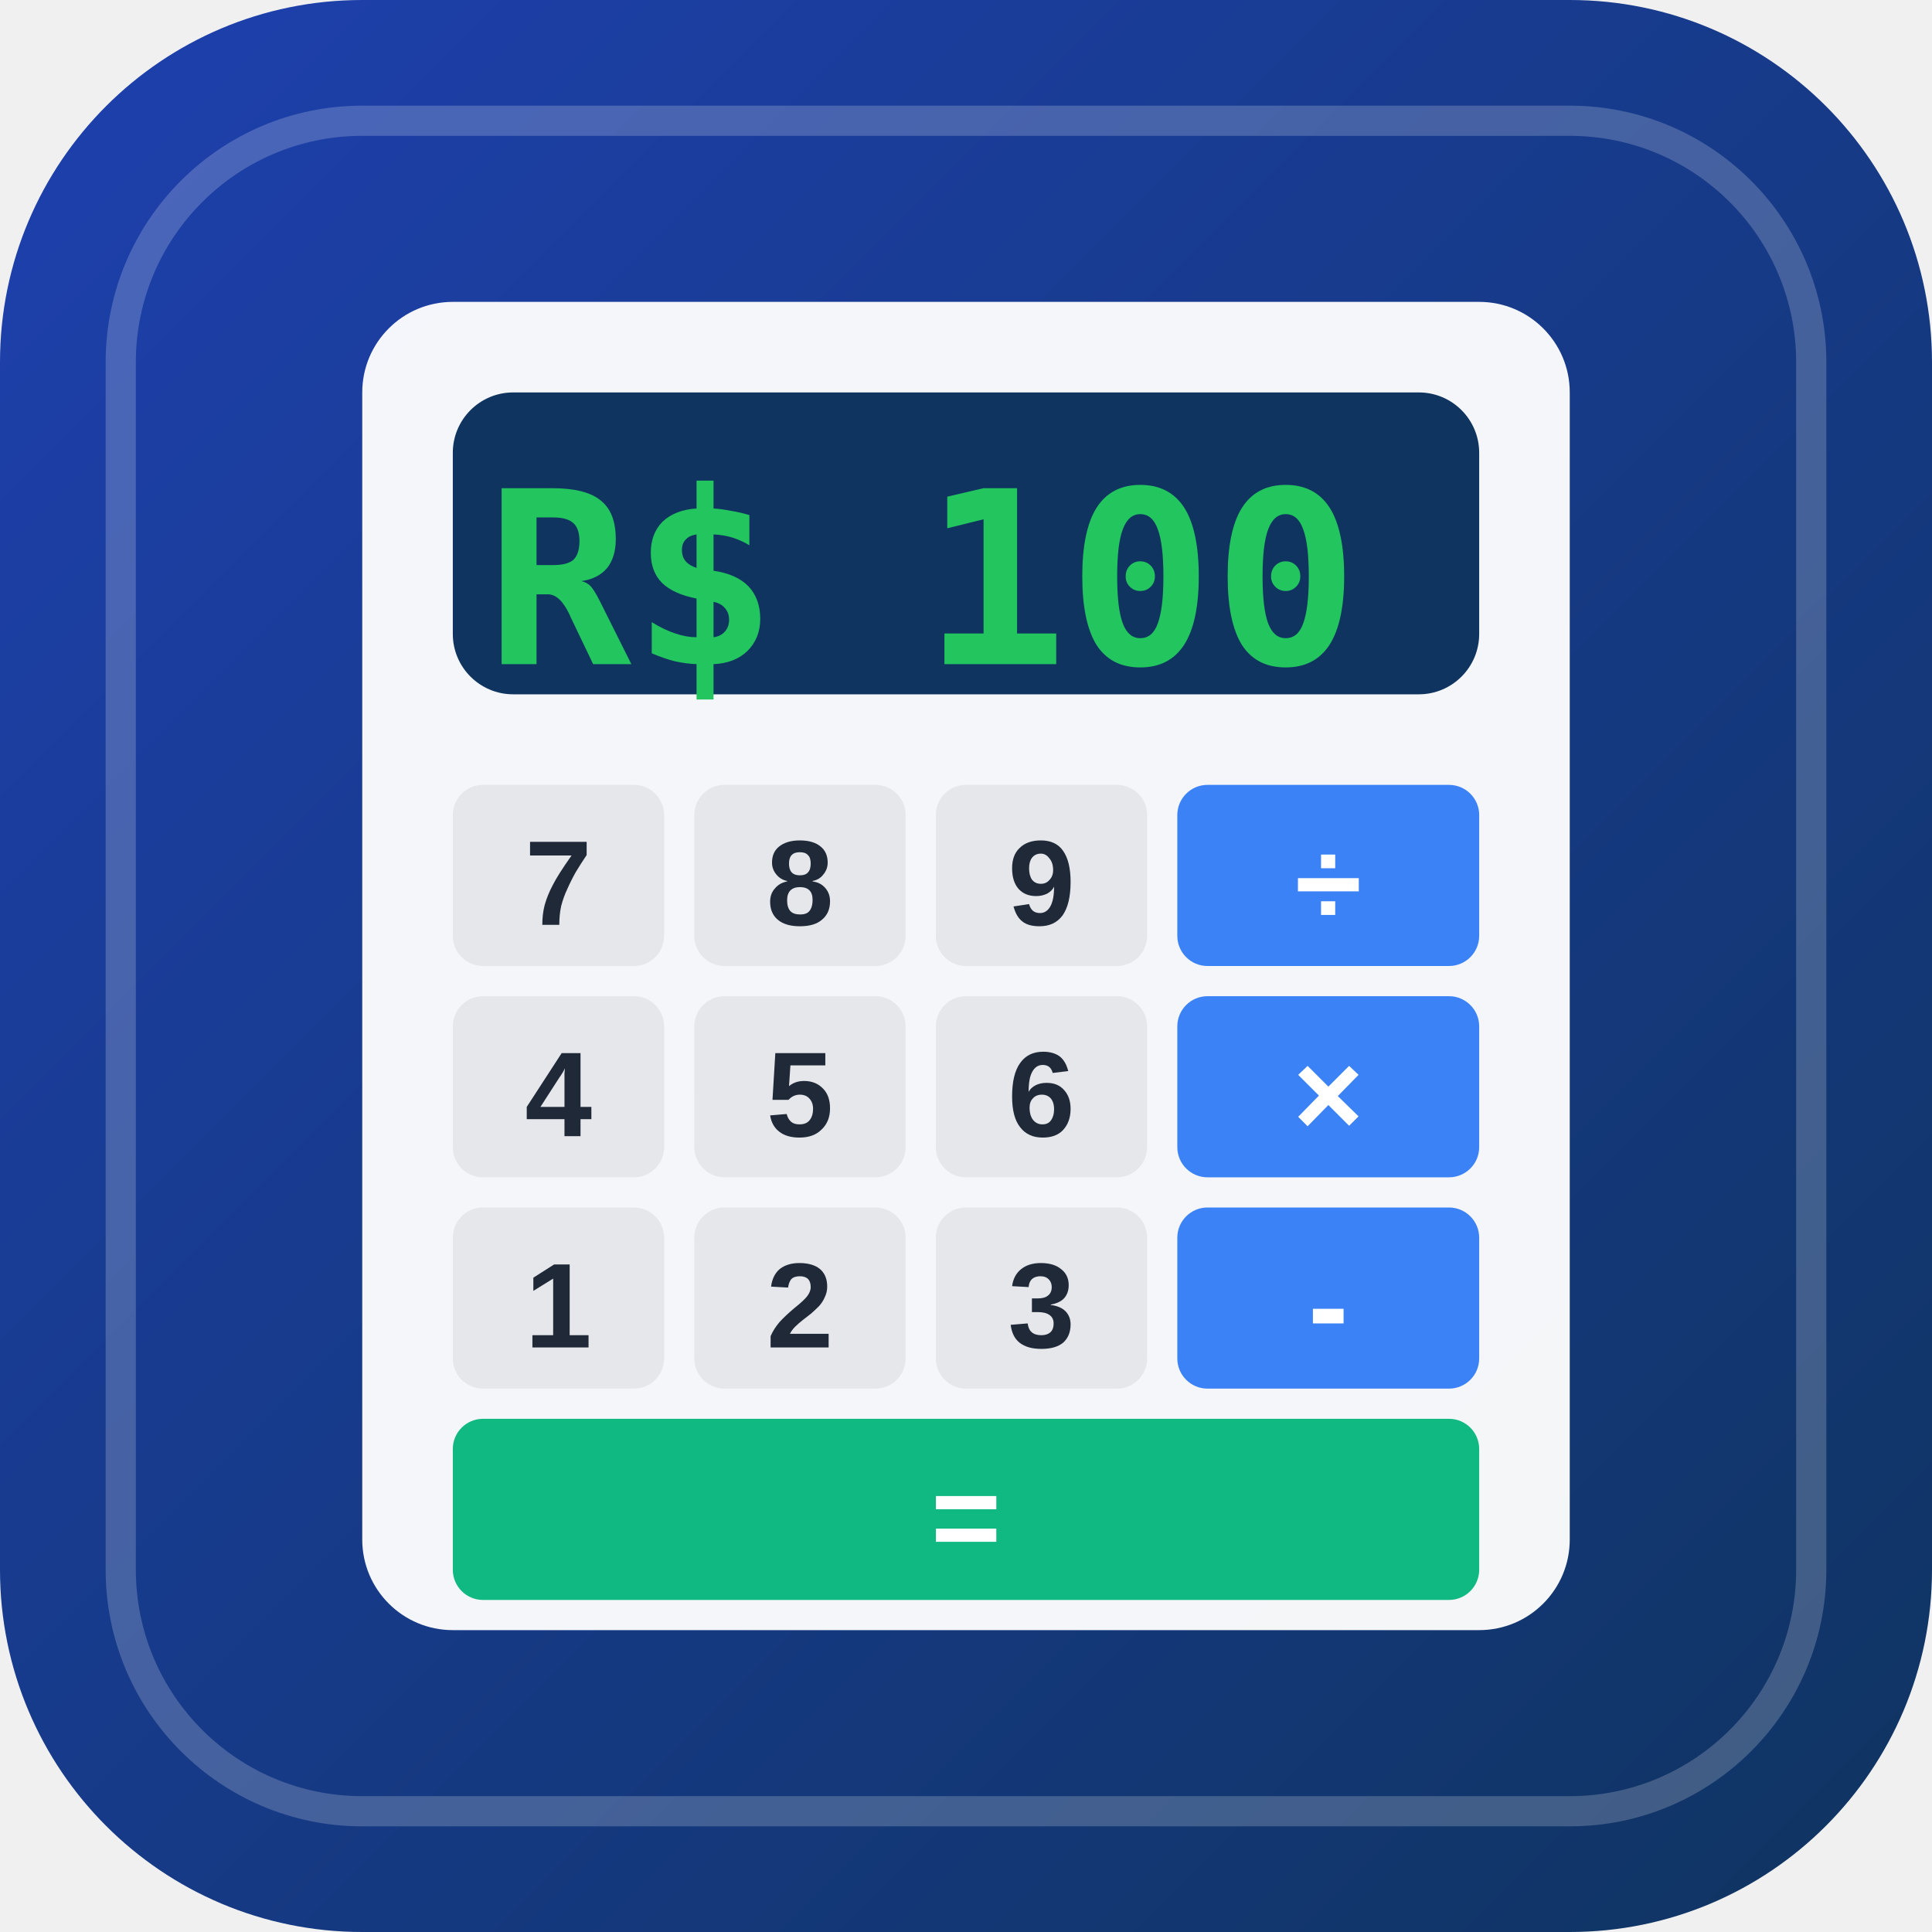
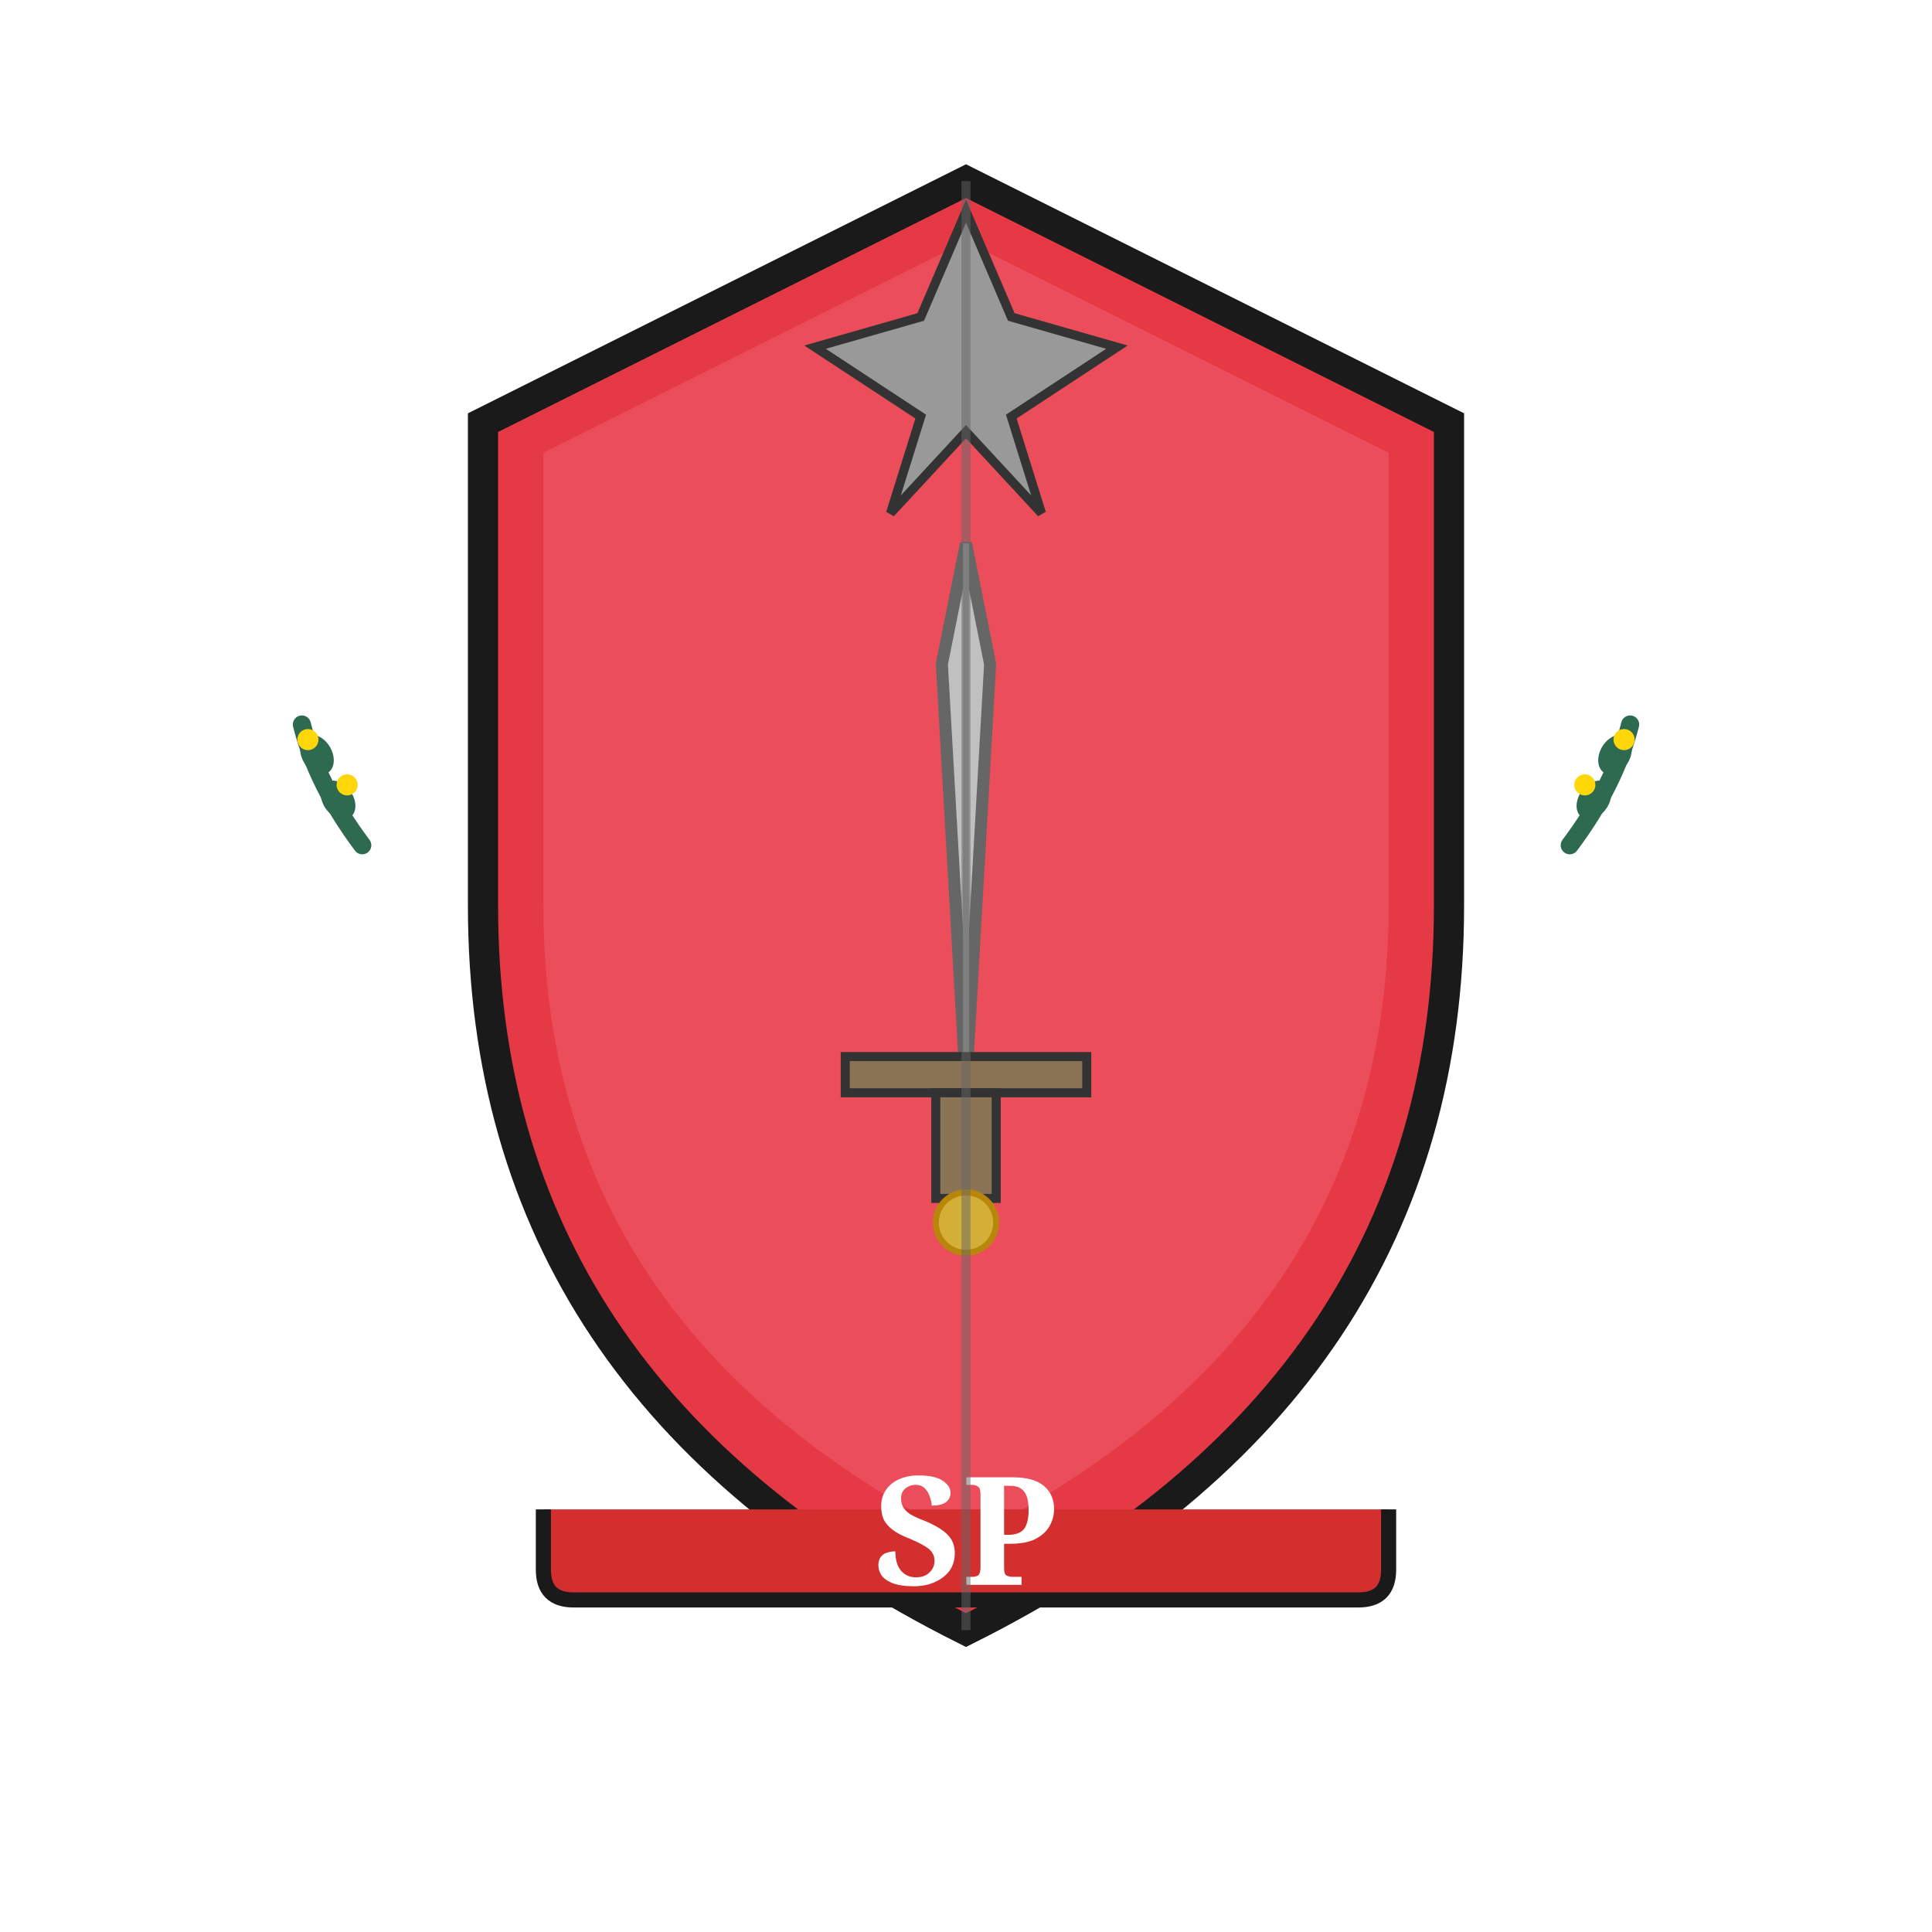
<svg xmlns="http://www.w3.org/2000/svg" viewBox="0 0 64 64" width="64" height="64">
-   <defs>
-     <linearGradient id="bgGradient" x1="0%" y1="0%" x2="100%" y2="100%">
-       <stop offset="0%" style="stop-color:#1e40af;stop-opacity:1" />
-       <stop offset="100%" style="stop-color:#0f3460;stop-opacity:1" />
-     </linearGradient>
-   </defs>
-   <rect width="64" height="64" rx="12" ry="12" fill="url(#bgGradient)" />
-   <rect x="4" y="4" width="56" height="56" rx="8" ry="8" fill="none" stroke="rgba(255,255,255,0.2)" stroke-width="1" />
-   <rect x="12" y="10" width="40" height="44" rx="3" ry="3" fill="#ffffff" opacity="0.95" />
-   <rect x="15" y="13" width="34" height="10" rx="2" ry="2" fill="#0f3460" />
-   <text x="45" y="22" font-size="8" fill="#22c55e" font-family="monospace" font-weight="bold" text-anchor="end">R$ 100</text>
-   <rect x="15" y="26" width="7" height="6" rx="1" ry="1" fill="#e5e7eb" />
-   <text x="18.5" y="29.5" font-size="4" fill="#1f2937" font-family="Arial" font-weight="bold" text-anchor="middle" dominant-baseline="middle">7</text>
-   <rect x="23" y="26" width="7" height="6" rx="1" ry="1" fill="#e5e7eb" />
-   <text x="26.5" y="29.5" font-size="4" fill="#1f2937" font-family="Arial" font-weight="bold" text-anchor="middle" dominant-baseline="middle">8</text>
-   <rect x="31" y="26" width="7" height="6" rx="1" ry="1" fill="#e5e7eb" />
-   <text x="34.5" y="29.5" font-size="4" fill="#1f2937" font-family="Arial" font-weight="bold" text-anchor="middle" dominant-baseline="middle">9</text>
-   <rect x="39" y="26" width="10" height="6" rx="1" ry="1" fill="#3b82f6" />
-   <text x="44" y="29.5" font-size="4" fill="white" font-family="Arial" font-weight="bold" text-anchor="middle" dominant-baseline="middle">÷</text>
-   <rect x="15" y="33" width="7" height="6" rx="1" ry="1" fill="#e5e7eb" />
-   <text x="18.5" y="36.5" font-size="4" fill="#1f2937" font-family="Arial" font-weight="bold" text-anchor="middle" dominant-baseline="middle">4</text>
-   <rect x="23" y="33" width="7" height="6" rx="1" ry="1" fill="#e5e7eb" />
-   <text x="26.5" y="36.5" font-size="4" fill="#1f2937" font-family="Arial" font-weight="bold" text-anchor="middle" dominant-baseline="middle">5</text>
-   <rect x="31" y="33" width="7" height="6" rx="1" ry="1" fill="#e5e7eb" />
-   <text x="34.5" y="36.5" font-size="4" fill="#1f2937" font-family="Arial" font-weight="bold" text-anchor="middle" dominant-baseline="middle">6</text>
-   <rect x="39" y="33" width="10" height="6" rx="1" ry="1" fill="#3b82f6" />
-   <text x="44" y="36.5" font-size="4" fill="white" font-family="Arial" font-weight="bold" text-anchor="middle" dominant-baseline="middle">×</text>
-   <rect x="15" y="40" width="7" height="6" rx="1" ry="1" fill="#e5e7eb" />
-   <text x="18.5" y="43.5" font-size="4" fill="#1f2937" font-family="Arial" font-weight="bold" text-anchor="middle" dominant-baseline="middle">1</text>
-   <rect x="23" y="40" width="7" height="6" rx="1" ry="1" fill="#e5e7eb" />
-   <text x="26.5" y="43.5" font-size="4" fill="#1f2937" font-family="Arial" font-weight="bold" text-anchor="middle" dominant-baseline="middle">2</text>
-   <rect x="31" y="40" width="7" height="6" rx="1" ry="1" fill="#e5e7eb" />
-   <text x="34.5" y="43.5" font-size="4" fill="#1f2937" font-family="Arial" font-weight="bold" text-anchor="middle" dominant-baseline="middle">3</text>
-   <rect x="39" y="40" width="10" height="6" rx="1" ry="1" fill="#3b82f6" />
-   <text x="44" y="43.5" font-size="4" fill="white" font-family="Arial" font-weight="bold" text-anchor="middle" dominant-baseline="middle">-</text>
-   <rect x="15" y="47" width="34" height="6" rx="1" ry="1" fill="#10b981" />
-   <text x="32" y="50.5" font-size="4" fill="white" font-family="Arial" font-weight="bold" text-anchor="middle" dominant-baseline="middle">=</text>
+   <rect width="64" height="64" fill="#ffffff" />
+   <path d="M 32 6 L 16 14 L 16 30 Q 16 46 32 54 Q 48 46 48 30 L 48 14 Z" fill="#e63946" stroke="#1a1a1a" stroke-width="1" />
+   <path d="M 32 8 L 18 15 L 18 30 Q 18 44 32 51 Q 46 44 46 30 L 46 15 Z" fill="#f77f88" opacity="0.3" />
+   <g transform="translate(32, 12)">
+     <polygon points="0,-5 1.5,-1.5 5,-0.5 1.5,1.8 2.5,5 0,2.3 -2.5,5 -1.5,1.8 -5,-0.5 -1.5,-1.5" fill="#999999" stroke="#333333" stroke-width="0.3" />
+   </g>
+   <g transform="translate(32, 28)">
+     <polygon points="0,-10 0.8,-6 0,8 -0.8,-6" fill="#c0c0c0" stroke="#666" stroke-width="0.4" />
+     <line x1="0" y1="-10" x2="0" y2="8" stroke="#999" stroke-width="0.2" />
+     <rect x="-4" y="7" width="8" height="1.2" fill="#8b7355" stroke="#333" stroke-width="0.3" />
+     <rect x="-1" y="8.2" width="2" height="3.5" fill="#8b7355" stroke="#333" stroke-width="0.3" />
+     <circle cx="0" cy="12.5" r="1" fill="#d4af37" stroke="#b8860b" stroke-width="0.2" />
+   </g>
+   <g transform="translate(12, 28)">
+     <path d="M 0 0 Q -1.5 -2 -2 -4" stroke="#2d6a4f" stroke-width="0.6" fill="none" stroke-linecap="round" />
+     <ellipse cx="-0.8" cy="-1.5" rx="0.5" ry="0.7" fill="#2d6a4f" transform="rotate(-35 -0.8 -1.5)" />
+     <ellipse cx="-1.5" cy="-3" rx="0.5" ry="0.7" fill="#2d6a4f" transform="rotate(-30 -1.5 -3)" />
+     <circle cx="-0.5" cy="-2" r="0.35" fill="#ffd60a" />
+     <circle cx="-1.8" cy="-3.5" r="0.35" fill="#ffd60a" />
+   </g>
+   <g transform="translate(52, 28)">
+     <path d="M 0 0 Q 1.5 -2 2 -4" stroke="#2d6a4f" stroke-width="0.6" fill="none" stroke-linecap="round" />
+     <ellipse cx="0.8" cy="-1.5" rx="0.5" ry="0.7" fill="#2d6a4f" transform="rotate(35 0.8 -1.5)" />
+     <ellipse cx="1.5" cy="-3" rx="0.5" ry="0.7" fill="#2d6a4f" transform="rotate(30 1.5 -3)" />
+     <circle cx="0.5" cy="-2" r="0.35" fill="#ffd60a" />
+     <circle cx="1.8" cy="-3.5" r="0.35" fill="#ffd60a" />
+   </g>
+   <path d="M 18 50 L 18 52 Q 18 53 19 53 L 45 53 Q 46 53 46 52 L 46 50" fill="#d32f2f" stroke="#1a1a1a" stroke-width="0.5" />
+   <text x="32" y="52.5" font-size="5" font-weight="bold" text-anchor="middle" fill="white" font-family="serif">SP</text>
+   <line x1="32" y1="6" x2="32" y2="54" stroke="#666" stroke-width="0.3" opacity="0.5" />
</svg>
